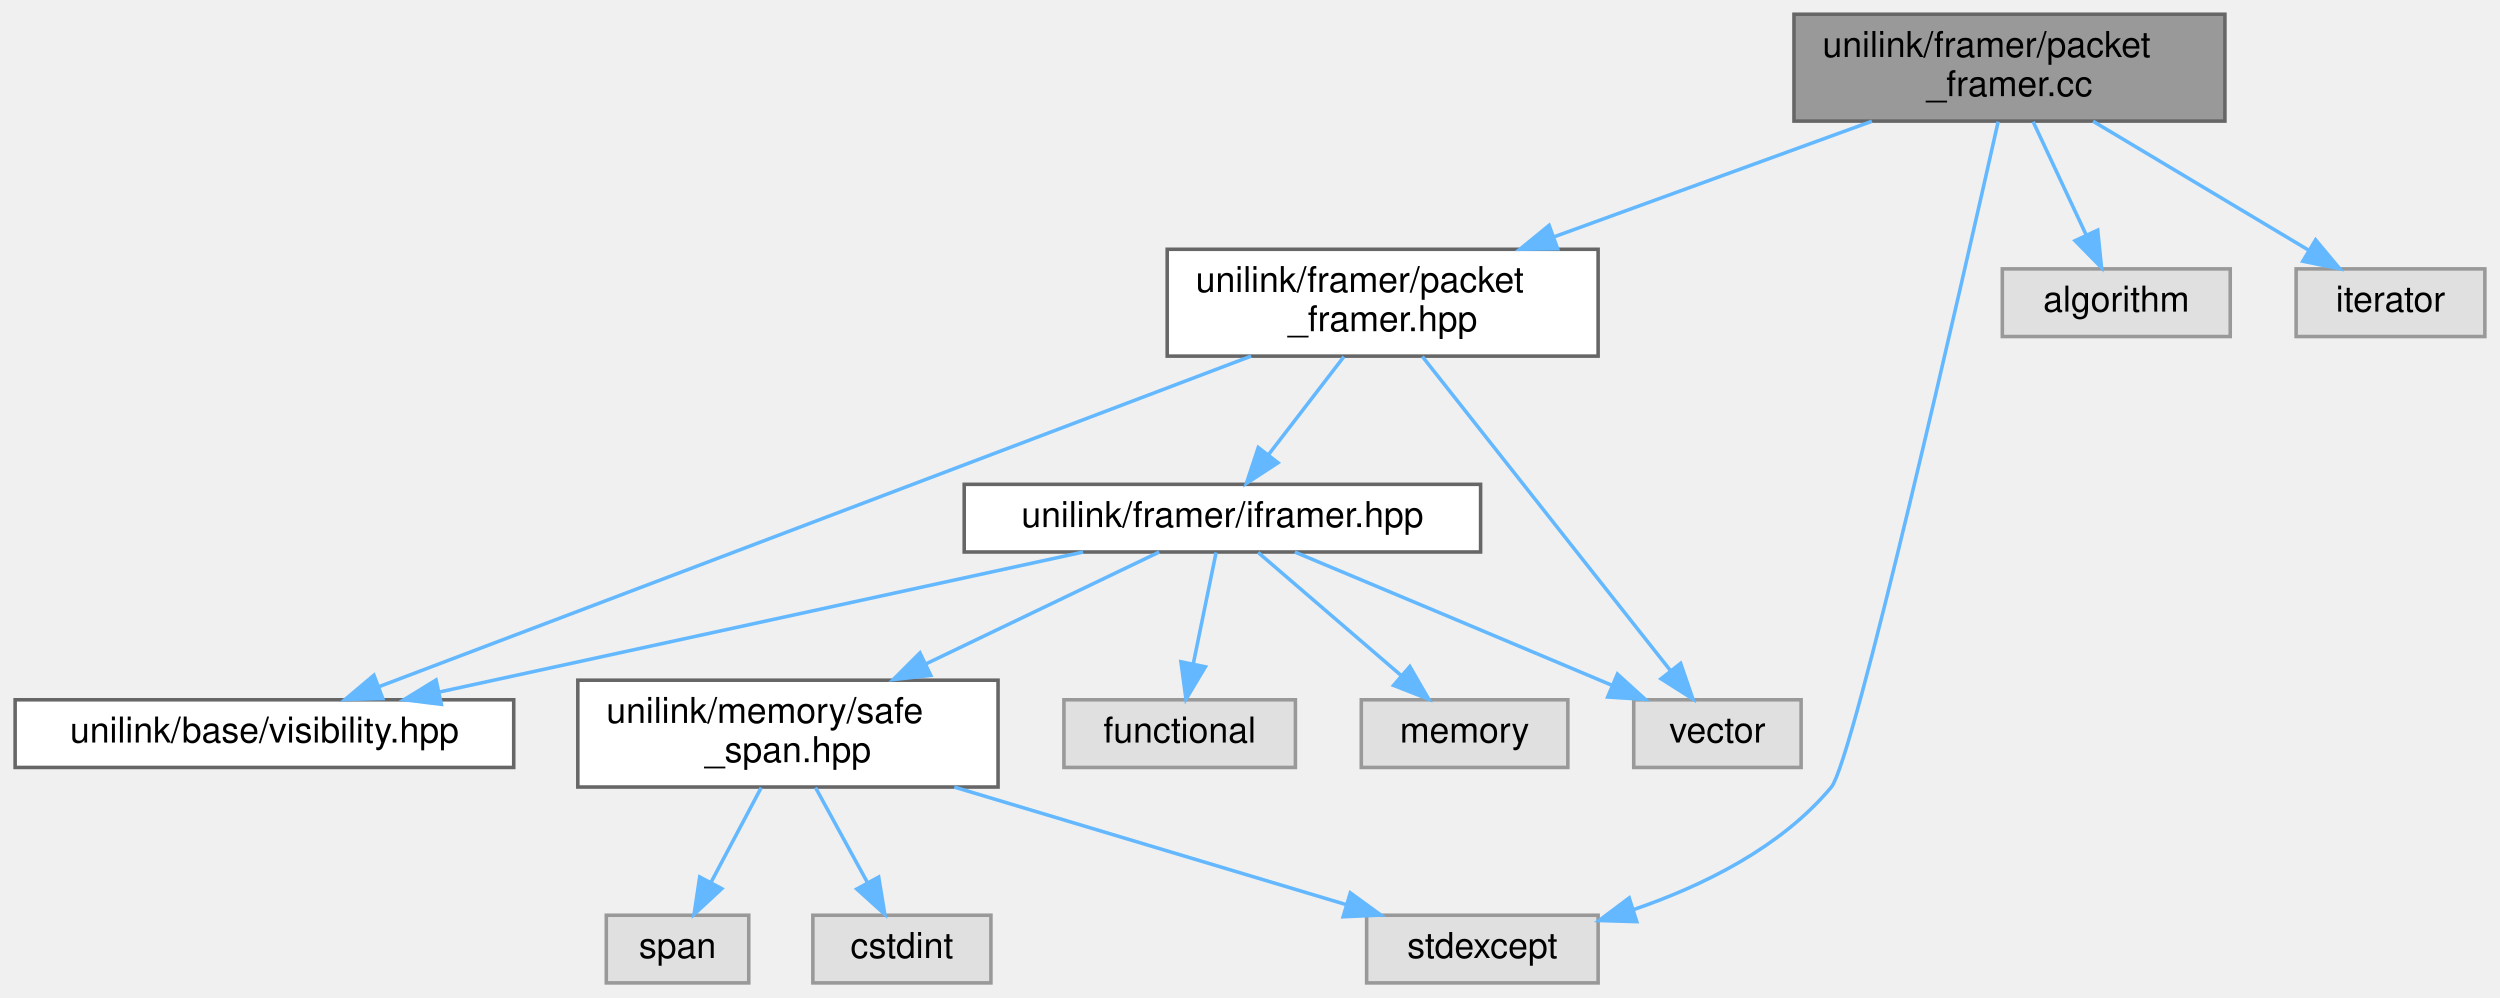
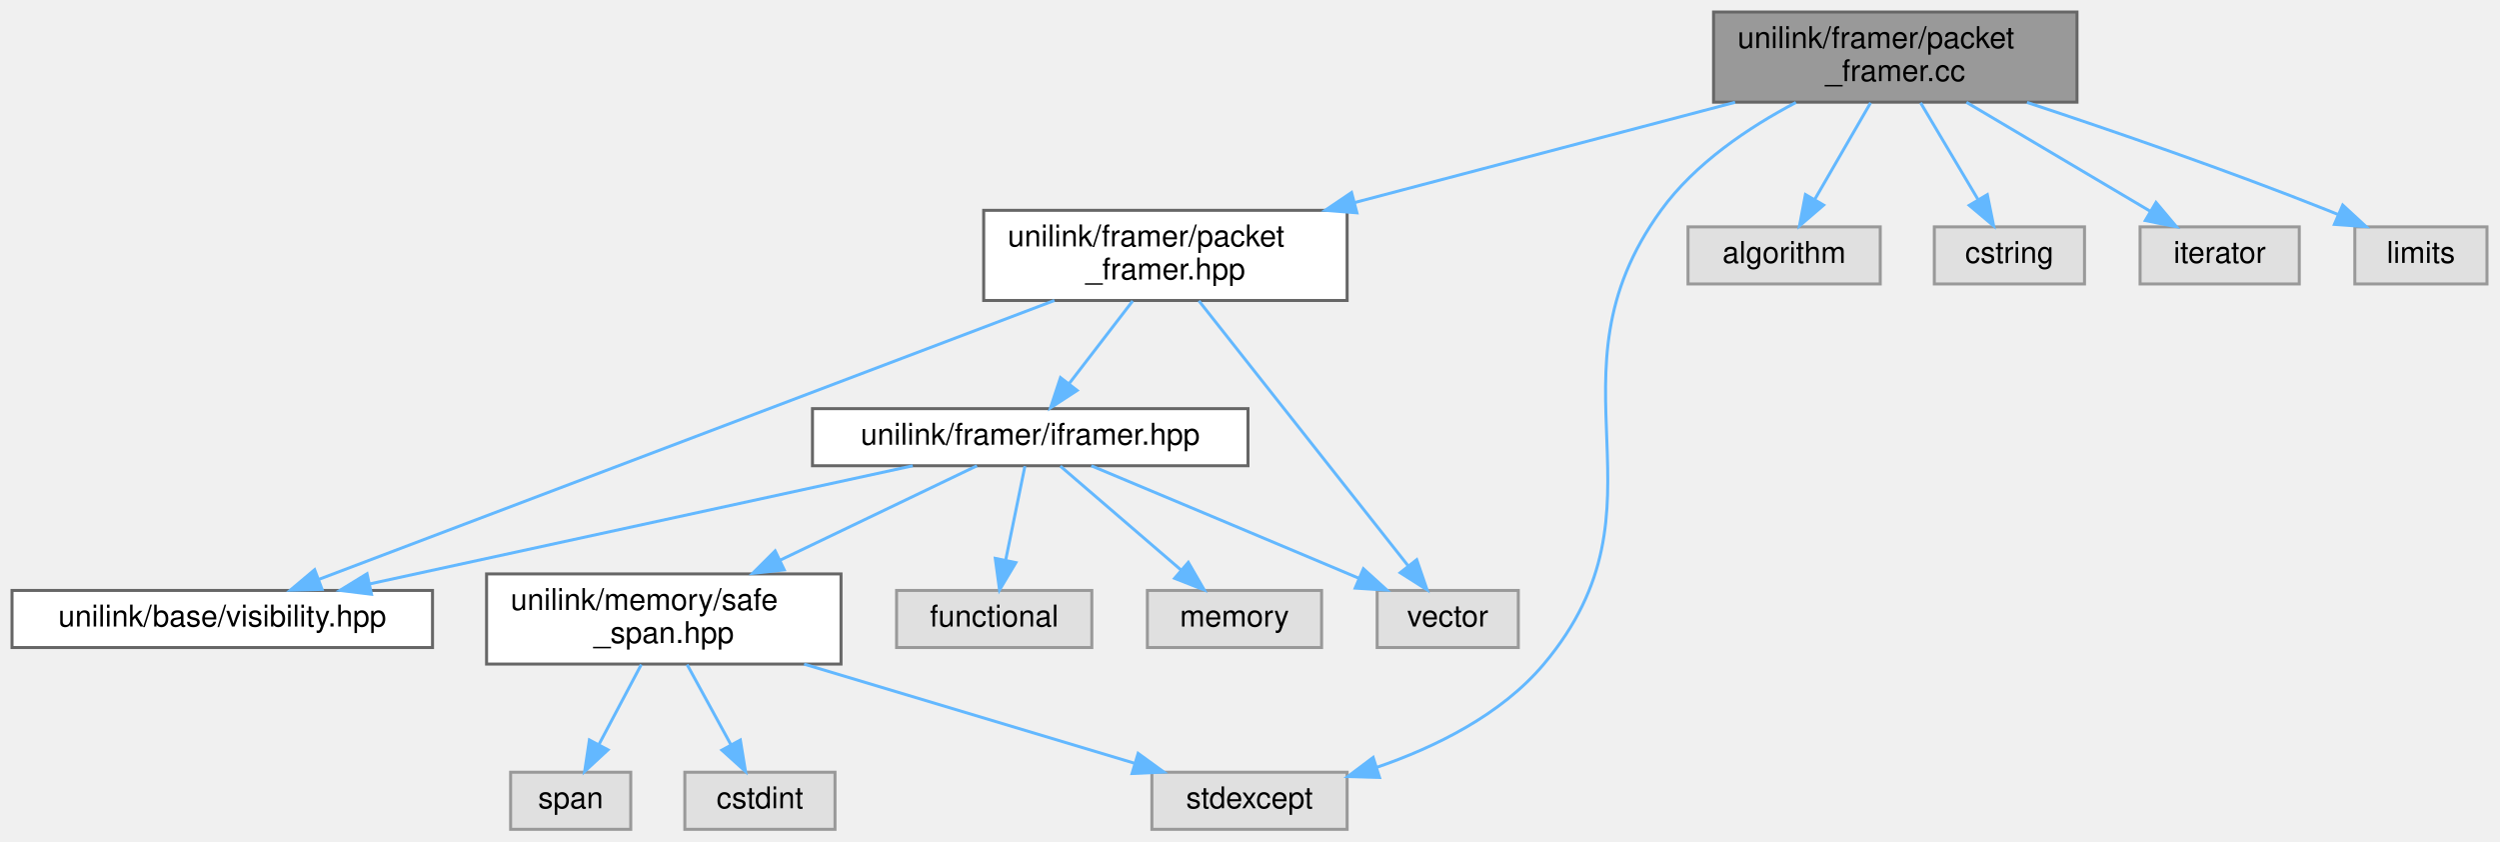
- <svg xmlns="http://www.w3.org/2000/svg" xmlns:xlink="http://www.w3.org/1999/xlink" width="702pt" height="280pt" viewBox="0.00 0.00 701.50 280.00">
+ <svg xmlns="http://www.w3.org/2000/svg" xmlns:xlink="http://www.w3.org/1999/xlink" width="832pt" height="280pt" viewBox="0.00 0.00 832.00 280.00">
  <g id="graph0" class="graph" transform="scale(1 1) rotate(0) translate(4 276)">
    <g id="Node000001" class="node">
      <g id="a_Node000001">
        <a xlink:title=" ">
-           <polygon fill="#999999" stroke="#666666" points="620.5,-272 499.5,-272 499.5,-242 620.5,-242 620.5,-272" />
-           <text text-anchor="start" x="507.5" y="-260" font-family="Helvetica,sans-Serif" font-size="10.00">unilink/framer/packet</text>
-           <text text-anchor="middle" x="560" y="-249" font-family="Helvetica,sans-Serif" font-size="10.00">_framer.cc</text>
+           <polygon fill="#999999" stroke="#666666" points="687.5,-272 566.5,-272 566.5,-242 687.5,-242 687.5,-272" />
+           <text text-anchor="start" x="574.5" y="-260" font-family="Helvetica,sans-Serif" font-size="10.00">unilink/framer/packet</text>
+           <text text-anchor="middle" x="627" y="-249" font-family="Helvetica,sans-Serif" font-size="10.00">_framer.cc</text>
        </a>
      </g>
    </g>
    <g id="Node000002" class="node">
      <g id="a_Node000002">
        <a xlink:href="packet__framer_8hpp.html" target="_top" xlink:title=" ">
          <polygon fill="white" stroke="#666666" points="444.5,-206 323.5,-206 323.5,-176 444.5,-176 444.5,-206" />
          <text text-anchor="start" x="331.5" y="-194" font-family="Helvetica,sans-Serif" font-size="10.00">unilink/framer/packet</text>
          <text text-anchor="middle" x="384" y="-183" font-family="Helvetica,sans-Serif" font-size="10.00">_framer.hpp</text>
        </a>
      </g>
    </g>
    <g id="edge1_Node000001_Node000002" class="edge">
      <g id="a_edge1_Node000001_Node000002">
        <a xlink:title=" ">
-           <path fill="none" stroke="#63b8ff" d="M521.38,-241.95C495.13,-232.41 460.21,-219.71 432.15,-209.51" />
-           <polygon fill="#63b8ff" stroke="#63b8ff" points="433.13,-206.14 422.53,-206.01 430.74,-212.72 433.13,-206.14" />
+           <path fill="none" stroke="#63b8ff" d="M573.67,-241.95C536.32,-232.12 486.26,-218.93 446.95,-208.58" />
+           <polygon fill="#63b8ff" stroke="#63b8ff" points="447.76,-205.17 437.2,-206.01 445.98,-211.94 447.76,-205.17" />
        </a>
      </g>
    </g>
    <g id="Node000011" class="node">
      <g id="a_Node000011">
        <a xlink:title=" ">
          <polygon fill="#e0e0e0" stroke="#999999" points="444.5,-19 379.5,-19 379.5,0 444.5,0 444.5,-19" />
          <text text-anchor="middle" x="412" y="-7" font-family="Helvetica,sans-Serif" font-size="10.00">stdexcept</text>
        </a>
      </g>
    </g>
-     <g id="edge15_Node000001_Node000011" class="edge">
-       <g id="a_edge15_Node000001_Node000011">
-         <a xlink:title=" ">
-           <path fill="none" stroke="#63b8ff" d="M556.83,-241.83C546.82,-197.25 516.14,-62.38 510,-55 495.89,-38.05 473.95,-27.26 454.41,-20.57" />
-           <polygon fill="#63b8ff" stroke="#63b8ff" points="455.34,-17.2 444.75,-17.52 453.23,-23.87 455.34,-17.2" />
+     <g id="edge17_Node000001_Node000011" class="edge">
+       <g id="a_edge17_Node000001_Node000011">
+         <a xlink:title=" ">
+           <path fill="none" stroke="#63b8ff" d="M593.93,-241.9C578.17,-233.6 560.32,-221.63 549,-206 508.35,-149.86 554.58,-108.07 510,-55 495.81,-38.11 473.87,-27.33 454.34,-20.62" />
+           <polygon fill="#63b8ff" stroke="#63b8ff" points="455.29,-17.25 444.7,-17.56 453.17,-23.93 455.29,-17.25" />
        </a>
      </g>
    </g>
    <g id="Node000012" class="node">
      <g id="a_Node000012">
        <a xlink:title=" ">
          <polygon fill="#e0e0e0" stroke="#999999" points="622,-200.5 558,-200.5 558,-181.5 622,-181.5 622,-200.5" />
          <text text-anchor="middle" x="590" y="-188.5" font-family="Helvetica,sans-Serif" font-size="10.00">algorithm</text>
        </a>
      </g>
    </g>
    <g id="edge13_Node000001_Node000012" class="edge">
      <g id="a_edge13_Node000001_Node000012">
        <a xlink:title=" ">
-           <path fill="none" stroke="#63b8ff" d="M566.66,-241.8C571.06,-232.41 576.87,-220.02 581.59,-209.95" />
-           <polygon fill="#63b8ff" stroke="#63b8ff" points="584.78,-211.38 585.85,-200.84 578.44,-208.41 584.78,-211.38" />
+           <path fill="none" stroke="#63b8ff" d="M618.79,-241.8C613.3,-232.31 606.05,-219.76 600.19,-209.63" />
+           <polygon fill="#63b8ff" stroke="#63b8ff" points="603.15,-207.75 595.11,-200.84 597.09,-211.25 603.15,-207.75" />
        </a>
      </g>
    </g>
    <g id="Node000013" class="node">
      <g id="a_Node000013">
        <a xlink:title=" ">
-           <polygon fill="#e0e0e0" stroke="#999999" points="693.5,-200.5 640.5,-200.5 640.5,-181.5 693.5,-181.5 693.5,-200.5" />
-           <text text-anchor="middle" x="667" y="-188.5" font-family="Helvetica,sans-Serif" font-size="10.00">iterator</text>
+           <polygon fill="#e0e0e0" stroke="#999999" points="690,-200.5 640,-200.5 640,-181.5 690,-181.5 690,-200.5" />
+           <text text-anchor="middle" x="665" y="-188.5" font-family="Helvetica,sans-Serif" font-size="10.00">cstring</text>
        </a>
      </g>
    </g>
    <g id="edge14_Node000001_Node000013" class="edge">
      <g id="a_edge14_Node000001_Node000013">
        <a xlink:title=" ">
-           <path fill="none" stroke="#63b8ff" d="M583.48,-241.95C601.5,-231.18 626.24,-216.38 644.11,-205.69" />
-           <polygon fill="#63b8ff" stroke="#63b8ff" points="645.97,-208.65 652.76,-200.52 642.38,-202.65 645.97,-208.65" />
+           <path fill="none" stroke="#63b8ff" d="M635.43,-241.8C641.07,-232.31 648.52,-219.76 654.53,-209.63" />
+           <polygon fill="#63b8ff" stroke="#63b8ff" points="657.65,-211.23 659.75,-200.84 651.63,-207.66 657.65,-211.23" />
+         </a>
+       </g>
+     </g>
+     <g id="Node000014" class="node">
+       <g id="a_Node000014">
+         <a xlink:title=" ">
+           <polygon fill="#e0e0e0" stroke="#999999" points="761.5,-200.5 708.5,-200.5 708.5,-181.5 761.5,-181.5 761.5,-200.5" />
+           <text text-anchor="middle" x="735" y="-188.5" font-family="Helvetica,sans-Serif" font-size="10.00">iterator</text>
+         </a>
+       </g>
+     </g>
+     <g id="edge15_Node000001_Node000014" class="edge">
+       <g id="a_edge15_Node000001_Node000014">
+         <a xlink:title=" ">
+           <path fill="none" stroke="#63b8ff" d="M650.7,-241.95C668.89,-231.18 693.86,-216.38 711.9,-205.69" />
+           <polygon fill="#63b8ff" stroke="#63b8ff" points="713.81,-208.63 720.63,-200.52 710.24,-202.6 713.81,-208.63" />
+         </a>
+       </g>
+     </g>
+     <g id="Node000015" class="node">
+       <g id="a_Node000015">
+         <a xlink:title=" ">
+           <polygon fill="#e0e0e0" stroke="#999999" points="824,-200.5 780,-200.5 780,-181.5 824,-181.5 824,-200.5" />
+           <text text-anchor="middle" x="802" y="-188.5" font-family="Helvetica,sans-Serif" font-size="10.00">limits</text>
+         </a>
+       </g>
+     </g>
+     <g id="edge16_Node000001_Node000015" class="edge">
+       <g id="a_edge16_Node000001_Node000015">
+         <a xlink:title=" ">
+           <path fill="none" stroke="#63b8ff" d="M670.86,-241.91C699.58,-232.41 737.81,-219.23 771,-206 772.17,-205.53 773.37,-205.05 774.57,-204.55" />
+           <polygon fill="#63b8ff" stroke="#63b8ff" points="775.97,-207.75 783.76,-200.57 773.19,-201.33 775.97,-207.75" />
        </a>
      </g>
    </g>
    <g id="Node000003" class="node">
      <g id="a_Node000003">
        <a xlink:title=" ">
          <polygon fill="#e0e0e0" stroke="#999999" points="501.5,-79.5 454.5,-79.5 454.5,-60.5 501.5,-60.5 501.5,-79.5" />
          <text text-anchor="middle" x="478" y="-67.5" font-family="Helvetica,sans-Serif" font-size="10.00">vector</text>
        </a>
      </g>
    </g>
    <g id="edge2_Node000002_Node000003" class="edge">
      <g id="a_edge2_Node000002_Node000003">
        <a xlink:title=" ">
          <path fill="none" stroke="#63b8ff" d="M395.15,-175.88C412.57,-153.83 446.17,-111.29 464.79,-87.73" />
          <polygon fill="#63b8ff" stroke="#63b8ff" points="467.67,-89.73 471.12,-79.71 462.17,-85.39 467.67,-89.73" />
        </a>
      </g>
    </g>
    <g id="Node000004" class="node">
      <g id="a_Node000004">
        <a xlink:href="visibility_8hpp.html" target="_top" xlink:title=" ">
          <polygon fill="white" stroke="#666666" points="140,-79.5 0,-79.5 0,-60.5 140,-60.5 140,-79.5" />
          <text text-anchor="middle" x="70" y="-67.5" font-family="Helvetica,sans-Serif" font-size="10.00">unilink/base/visibility.hpp</text>
        </a>
      </g>
    </g>
    <g id="edge3_Node000002_Node000004" class="edge">
      <g id="a_edge3_Node000002_Node000004">
        <a xlink:title=" ">
          <path fill="none" stroke="#63b8ff" d="M347.06,-176C284.99,-152.48 160.83,-105.42 102.14,-83.18" />
          <polygon fill="#63b8ff" stroke="#63b8ff" points="103.23,-79.85 92.64,-79.58 100.75,-86.4 103.23,-79.85" />
        </a>
      </g>
    </g>
    <g id="Node000005" class="node">
      <g id="a_Node000005">
        <a xlink:href="iframer_8hpp.html" target="_top" xlink:title=" ">
          <polygon fill="white" stroke="#666666" points="411.5,-140 266.5,-140 266.5,-121 411.5,-121 411.5,-140" />
          <text text-anchor="middle" x="339" y="-128" font-family="Helvetica,sans-Serif" font-size="10.00">unilink/framer/iframer.hpp</text>
        </a>
      </g>
    </g>
    <g id="edge4_Node000002_Node000005" class="edge">
      <g id="a_edge4_Node000002_Node000005">
        <a xlink:title=" ">
          <path fill="none" stroke="#63b8ff" d="M373.11,-175.84C366.71,-167.52 358.58,-156.96 351.87,-148.23" />
          <polygon fill="#63b8ff" stroke="#63b8ff" points="354.61,-146.06 345.74,-140.27 349.07,-150.33 354.61,-146.06" />
        </a>
      </g>
    </g>
    <g id="edge7_Node000005_Node000003" class="edge">
      <g id="a_edge7_Node000005_Node000003">
        <a xlink:title=" ">
          <path fill="none" stroke="#63b8ff" d="M359.33,-120.99C380.68,-112.05 415.21,-97.57 445,-85 446.16,-84.51 447.34,-84.01 448.54,-83.5" />
          <polygon fill="#63b8ff" stroke="#63b8ff" points="449.92,-86.72 457.76,-79.6 447.19,-80.28 449.92,-86.72" />
        </a>
      </g>
    </g>
    <g id="edge8_Node000005_Node000004" class="edge">
      <g id="a_edge8_Node000005_Node000004">
        <a xlink:title=" ">
          <path fill="none" stroke="#63b8ff" d="M299.89,-120.99C252.07,-110.6 171.13,-92.99 119.15,-81.69" />
          <polygon fill="#63b8ff" stroke="#63b8ff" points="119.68,-78.22 109.16,-79.52 118.19,-85.06 119.68,-78.22" />
        </a>
      </g>
    </g>
    <g id="Node000006" class="node">
      <g id="a_Node000006">
        <a xlink:title=" ">
          <polygon fill="#e0e0e0" stroke="#999999" points="359.5,-79.5 294.5,-79.5 294.5,-60.5 359.5,-60.5 359.5,-79.5" />
          <text text-anchor="middle" x="327" y="-67.5" font-family="Helvetica,sans-Serif" font-size="10.00">functional</text>
        </a>
      </g>
    </g>
    <g id="edge5_Node000005_Node000006" class="edge">
      <g id="a_edge5_Node000005_Node000006">
        <a xlink:title=" ">
          <path fill="none" stroke="#63b8ff" d="M337.23,-120.87C335.55,-112.66 332.96,-100.04 330.81,-89.55" />
          <polygon fill="#63b8ff" stroke="#63b8ff" points="334.22,-88.76 328.78,-79.67 327.36,-90.17 334.22,-88.76" />
        </a>
      </g>
    </g>
    <g id="Node000007" class="node">
      <g id="a_Node000007">
        <a xlink:title=" ">
          <polygon fill="#e0e0e0" stroke="#999999" points="436,-79.5 378,-79.5 378,-60.5 436,-60.5 436,-79.5" />
          <text text-anchor="middle" x="407" y="-67.5" font-family="Helvetica,sans-Serif" font-size="10.00">memory</text>
        </a>
      </g>
    </g>
    <g id="edge6_Node000005_Node000007" class="edge">
      <g id="a_edge6_Node000005_Node000007">
        <a xlink:title=" ">
          <path fill="none" stroke="#63b8ff" d="M349.03,-120.87C359.58,-111.8 376.39,-97.34 389.19,-86.32" />
          <polygon fill="#63b8ff" stroke="#63b8ff" points="391.63,-88.84 396.93,-79.67 387.06,-83.54 391.63,-88.84" />
        </a>
      </g>
    </g>
    <g id="Node000008" class="node">
      <g id="a_Node000008">
        <a xlink:href="safe__span_8hpp.html" target="_top" xlink:title=" ">
          <polygon fill="white" stroke="#666666" points="276,-85 158,-85 158,-55 276,-55 276,-85" />
          <text text-anchor="start" x="166" y="-73" font-family="Helvetica,sans-Serif" font-size="10.00">unilink/memory/safe</text>
          <text text-anchor="middle" x="217" y="-62" font-family="Helvetica,sans-Serif" font-size="10.00">_span.hpp</text>
        </a>
      </g>
    </g>
    <g id="edge9_Node000005_Node000008" class="edge">
      <g id="a_edge9_Node000005_Node000008">
        <a xlink:title=" ">
          <path fill="none" stroke="#63b8ff" d="M321.26,-120.99C304.14,-112.79 277.66,-100.09 255.68,-89.55" />
          <polygon fill="#63b8ff" stroke="#63b8ff" points="257.1,-86.35 246.57,-85.18 254.07,-92.66 257.1,-86.35" />
        </a>
      </g>
    </g>
    <g id="Node000009" class="node">
      <g id="a_Node000009">
        <a xlink:title=" ">
          <polygon fill="#e0e0e0" stroke="#999999" points="274,-19 224,-19 224,0 274,0 274,-19" />
          <text text-anchor="middle" x="249" y="-7" font-family="Helvetica,sans-Serif" font-size="10.00">cstdint</text>
        </a>
      </g>
    </g>
    <g id="edge10_Node000008_Node000009" class="edge">
      <g id="a_edge10_Node000008_Node000009">
        <a xlink:title=" ">
          <path fill="none" stroke="#63b8ff" d="M224.75,-54.84C229.15,-46.78 234.71,-36.62 239.4,-28.06" />
          <polygon fill="#63b8ff" stroke="#63b8ff" points="242.48,-29.72 244.2,-19.27 236.34,-26.36 242.48,-29.72" />
        </a>
      </g>
    </g>
    <g id="Node000010" class="node">
      <g id="a_Node000010">
        <a xlink:title=" ">
          <polygon fill="#e0e0e0" stroke="#999999" points="206,-19 166,-19 166,0 206,0 206,-19" />
          <text text-anchor="middle" x="186" y="-7" font-family="Helvetica,sans-Serif" font-size="10.00">span</text>
        </a>
      </g>
    </g>
    <g id="edge11_Node000008_Node000010" class="edge">
      <g id="a_edge11_Node000008_Node000010">
        <a xlink:title=" ">
          <path fill="none" stroke="#63b8ff" d="M209.5,-54.84C205.27,-46.87 199.96,-36.84 195.45,-28.33" />
          <polygon fill="#63b8ff" stroke="#63b8ff" points="198.42,-26.46 190.65,-19.27 192.23,-29.74 198.42,-26.46" />
        </a>
      </g>
    </g>
    <g id="edge12_Node000008_Node000011" class="edge">
      <g id="a_edge12_Node000008_Node000011">
        <a xlink:title=" ">
          <path fill="none" stroke="#63b8ff" d="M263.71,-54.99C297.36,-44.89 342.21,-31.44 373.75,-21.98" />
          <polygon fill="#63b8ff" stroke="#63b8ff" points="374.92,-25.28 383.49,-19.05 372.9,-18.57 374.92,-25.28" />
        </a>
      </g>
    </g>
  </g>
</svg>
